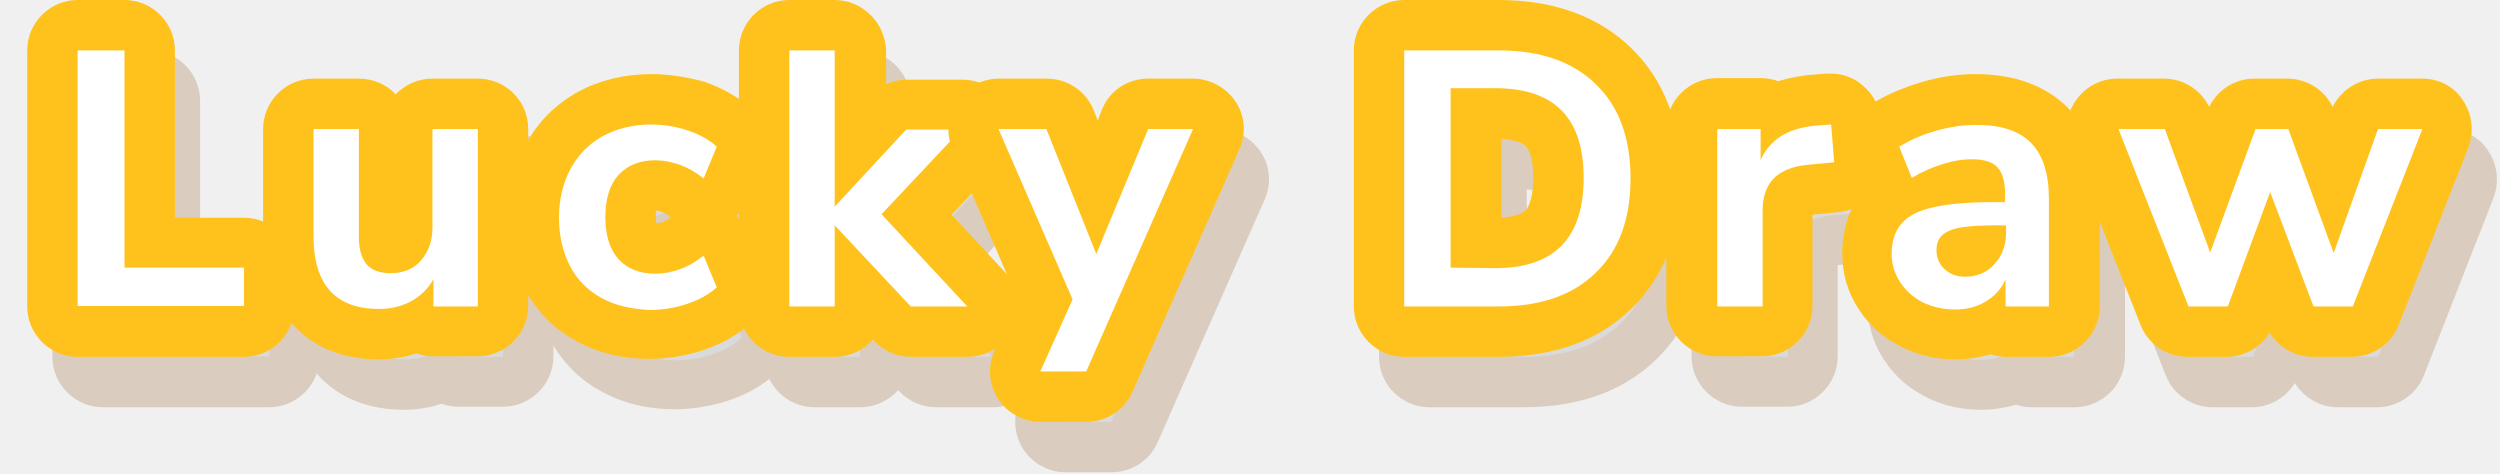
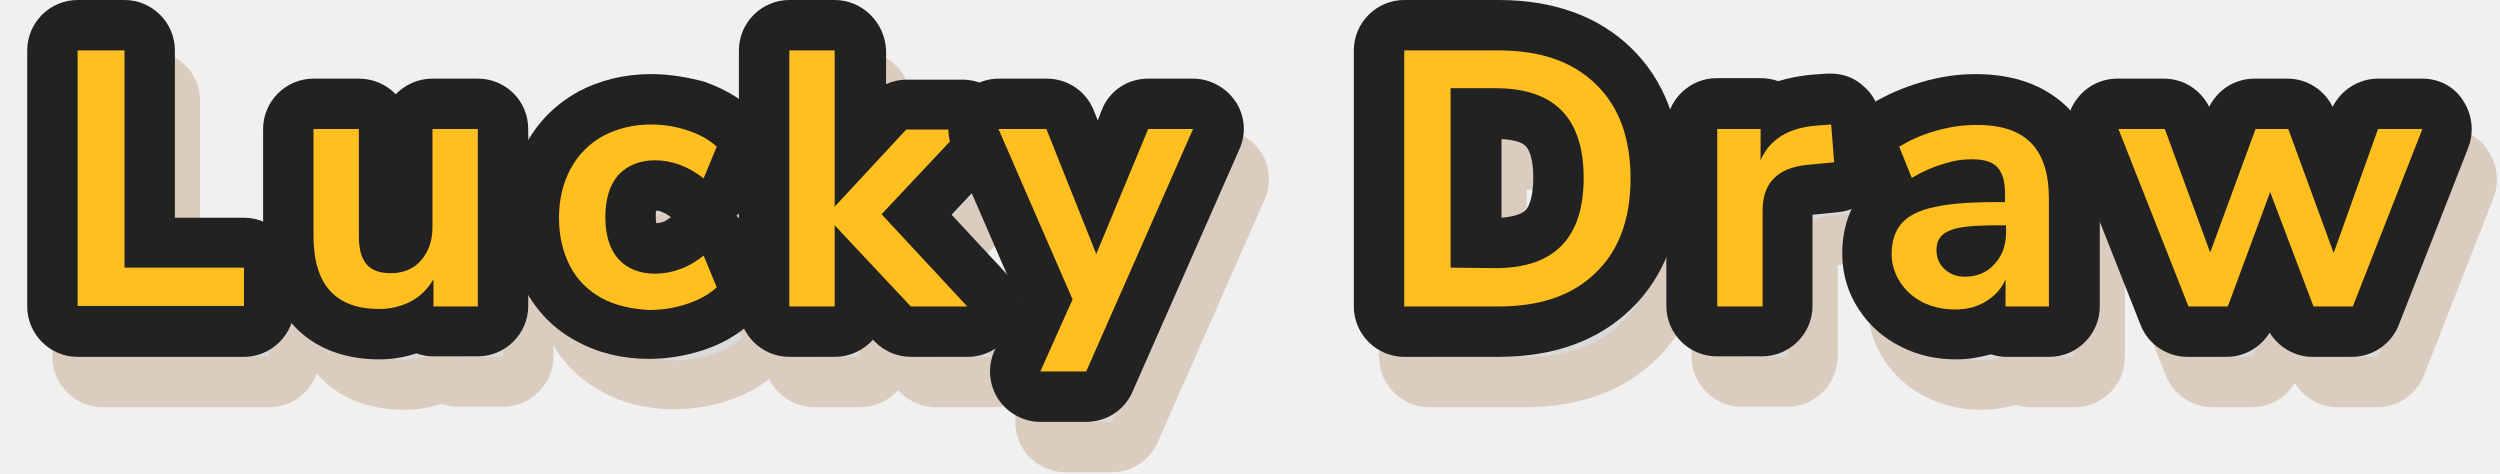
<svg xmlns="http://www.w3.org/2000/svg" version="1.1" id="Layer_1" x="0px" y="0px" viewBox="0 0 496 94" style="enable-background:new 0 0 496 94;" xml:space="preserve">
  <style type="text/css">
	.st0{opacity:0.2;}
	.st1{fill:#804200;}
	.st2{fill:#808080;}
- 	.st3{fill:#FFC21C;}
- 	.st4{fill:#FFFFFF;}
+ 	.st3{fill:#222222;}
+ 	.st4{fill:#ffbf1f;}
</style>
  <g id="title_4_">
    <g class="st0">
      <path class="st1" d="M29.7,10h-9.3c-5.5,0-10,4.5-10,10v50.8c0,5.5,4.5,10,10,10h33c5.5,0,10-4.5,10-10v-7.6c0-5.5-4.5-10-10-10    H39.7V20C39.7,14.5,35.2,10,29.7,10L29.7,10z" />
      <path class="st2" d="M20.4,70.8V20h9.3v43.1h23.7v7.6h-33V70.8z" />
      <path class="st1" d="M99.8,25.6h-9c-2.9,0-5.4,1.2-7.3,3.1c-1.8-1.9-4.4-3.1-7.3-3.1h-9c-5.5,0-10,4.5-10,10v21.2    c0,15.1,8.8,24.5,23,24.5c2.6,0,5.1-0.4,7.4-1.2c1.1,0.4,2.2,0.6,3.4,0.6h8.8c5.5,0,10-4.5,10-10V35.6    C109.8,30,105.3,25.6,99.8,25.6L99.8,25.6z" />
      <path class="st2" d="M99.8,35.6v35.2H91v-5.4c-1.1,1.9-2.6,3.4-4.5,4.4s-4,1.5-6.3,1.5c-8.6,0-13-4.8-13-14.5V35.6h9v21.3    c0,2.5,0.5,4.3,1.5,5.5s2.6,1.8,4.8,1.8c2.5,0,4.5-0.8,6-2.5s2.3-3.9,2.3-6.6V35.6H99.8z" />
      <path class="st1" d="M134.2,24.7c-5.3,0-10.2,1.2-14.5,3.5c-4.5,2.5-8,6-10.4,10.5c-2.3,4.3-3.5,9.1-3.5,14.4s1.1,10.1,3.3,14.2    c2.4,4.5,5.8,8,10.3,10.4c4.2,2.3,9,3.5,14.4,3.5c3.6,0,7.2-0.6,10.6-1.7c3.7-1.2,6.9-3,9.5-5.4c3.1-2.8,4.1-7.3,2.5-11.2    l-2.6-6.3c-0.6-1.5-1.6-2.8-2.7-3.8c1.2-1,2.1-2.3,2.8-3.8l2.6-6.3c1.6-3.8,0.6-8.3-2.4-11.1c-2.5-2.3-5.7-4.1-9.4-5.4    C141.3,25.3,137.8,24.7,134.2,24.7L134.2,24.7z M135.2,54.3c0-0.3-0.1-0.7-0.1-1.2c0-0.6,0-1,0.1-1.3c0.4,0,0.8,0.1,1.2,0.3    c0.6,0.2,1.1,0.5,1.7,1c-0.6,0.4-1.1,0.8-1.7,1C136,54.2,135.6,54.2,135.2,54.3L135.2,54.3z" />
      <path class="st2" d="M124.3,69.1c-2.7-1.5-4.8-3.6-6.2-6.3c-1.4-2.7-2.2-5.9-2.2-9.6c0-3.6,0.8-6.9,2.3-9.7s3.7-5,6.4-6.5    c2.8-1.5,6-2.3,9.6-2.3c2.5,0,4.9,0.4,7.3,1.2c2.4,0.8,4.3,1.9,5.7,3.2l-2.6,6.3c-1.5-1.2-3.1-2.1-4.7-2.7    c-1.7-0.6-3.3-0.9-4.9-0.9c-3.1,0-5.5,1-7.3,2.9c-1.7,1.9-2.6,4.7-2.6,8.4c0,3.6,0.9,6.4,2.6,8.3c1.7,1.9,4.2,2.9,7.3,2.9    c1.6,0,3.3-0.3,4.9-0.9c1.7-0.6,3.2-1.5,4.7-2.7l2.6,6.3c-1.5,1.4-3.5,2.5-5.9,3.3s-4.9,1.2-7.5,1.2    C130.2,71.3,127,70.6,124.3,69.1z" />
      <path class="st1" d="M170.6,10h-9c-5.5,0-10,4.5-10,10v50.8c0,5.5,4.5,10,10,10h9c3,0,5.7-1.3,7.6-3.4l0.3,0.3    c1.9,2,4.5,3.1,7.3,3.1H197c4,0,7.6-2.4,9.2-6c1.6-3.6,0.9-7.9-1.8-10.8l-10.6-11.4l9.4-10c2.7-2.9,3.5-7.2,1.9-10.8    c-1.6-3.7-5.2-6-9.2-6H185c-1.5,0-2.9,0.3-4.2,0.9V20C180.6,14.5,176.1,10,170.6,10L170.6,10z" />
      <path class="st2" d="M196.9,70.8h-11.2l-15.1-16.1v16.1h-9V20h9v31l14.2-15.3h10.9l-15.8,16.8L196.9,70.8z" />
      <path class="st1" d="M241.7,25.6h-8.9c-4.1,0-7.7,2.4-9.2,6.2l-0.8,2.1l-0.8-2c-1.5-3.8-5.2-6.3-9.3-6.3h-9.5    c-3.4,0-6.5,1.7-8.4,4.5c-1.8,2.8-2.2,6.4-0.8,9.5l12.9,29.7l-4.6,10.3c-1.4,3.1-1.1,6.7,0.7,9.5s5,4.6,8.4,4.6h9.1    c4,0,7.6-2.3,9.2-6l21.2-48.1c1.4-3.1,1.1-6.7-0.8-9.5C248.2,27.3,245,25.6,241.7,25.6L241.7,25.6z M241.7,45.6L241.7,45.6    L241.7,45.6L241.7,45.6z" />
      <path class="st2" d="M232.8,35.6h8.9l-21.2,48.1h-9.1l6.4-14.3l-14.7-33.8h9.5l9.9,24.8L232.8,35.6z" />
      <path class="st1" d="M302.3,10h-18.7c-5.5,0-10,4.5-10,10v50.8c0,5.5,4.5,10,10,10h18.7c11,0,19.8-3.2,26.3-9.5    c6.6-6.4,9.9-15.1,9.9-25.9s-3.3-19.5-9.9-25.9C322.1,13.2,313.2,10,302.3,10L302.3,10z M302.9,53.2V37.6c2.3,0.1,4.1,0.6,4.8,1.4    c1,1,1.5,3.3,1.5,6.3c0,3.1-0.6,5.4-1.5,6.4C306.9,52.5,305.2,53,302.9,53.2L302.9,53.2z" />
      <path class="st2" d="M283.6,20h18.7c8.3,0,14.7,2.2,19.3,6.7c4.6,4.4,6.9,10.7,6.9,18.7s-2.3,14.3-6.9,18.7    c-4.6,4.5-11,6.7-19.3,6.7h-18.7V20z M301.7,63.2c11.7,0,17.5-6,17.5-17.9s-5.8-17.8-17.5-17.8h-8.9v35.6L301.7,63.2L301.7,63.2z" />
      <path class="st1" d="M368.3,24.6c-0.3,0-0.5,0-0.8,0l-2.7,0.2c-2.7,0.2-5,0.7-7,1.3c-1.1-0.4-2.3-0.6-3.6-0.6h-8.6    c-5.5,0-10,4.5-10,10v35.2c0,5.5,4.5,10,10,10h9c5.5,0,10-4.5,10-10V52.6l5.1-0.5c5.4-0.5,9.4-5.3,9-10.7l-0.6-7.6    c-0.2-2.6-1.4-5.1-3.5-6.8C373,25.5,370.7,24.6,368.3,24.6L368.3,24.6z M363.5,52.9L363.5,52.9L363.5,52.9L363.5,52.9z" />
      <path class="st2" d="M368.9,42.2l-5.3,0.5c-6,0.6-8.9,3.6-8.9,9.1v19h-9V35.6h8.6v6.2c1.8-4.2,5.6-6.5,11.3-6.9l2.7-0.2    L368.9,42.2z" />
      <path class="st1" d="M394.8,64.9c2.4,0,4.4-0.8,5.9-2.4c1.5-1.6,2.3-3.7,2.3-6.2v-1.5h-1.3c-3.2,0-5.7,0.1-7.5,0.4    c-1.8,0.3-3,0.8-3.8,1.5s-1.2,1.7-1.2,3c0,1.5,0.5,2.8,1.6,3.8S393.2,64.9,394.8,64.9 M396.9,24.7c-3.4,0-7,0.5-10.7,1.6    c-3.7,1.1-6.9,2.5-9.7,4.2c-4.1,2.6-5.7,7.7-3.9,12.2l2.1,5.1c-2,2.4-4.2,6.4-4.2,12.5c0,4,1.1,7.8,3.3,11.1    c2.1,3.2,4.9,5.7,8.4,7.4c3.3,1.7,7,2.5,10.9,2.5c2.4,0,4.7-0.4,6.9-1c1,0.3,2,0.5,3,0.5h8.6c5.5,0,10-4.5,10-10V49.4    c0-7.7-2.2-13.8-6.5-18.2C410.6,26.9,404.6,24.7,396.9,24.7L396.9,24.7z" />
      <path class="st2" d="M407.9,38.3c2.4,2.4,3.6,6.1,3.6,11.1v21.4h-8.6v-5.4c-0.8,1.9-2.1,3.3-3.9,4.4c-1.8,1.1-3.8,1.6-6.1,1.6    c-2.4,0-4.5-0.5-6.4-1.4c-1.9-1-3.4-2.3-4.5-4s-1.7-3.6-1.7-5.6c0-2.6,0.7-4.6,2-6.1s3.5-2.6,6.4-3.2c3-0.7,7.1-1,12.3-1h1.8v-1.7    c0-2.4-0.5-4.1-1.5-5.2s-2.7-1.6-5.1-1.6c-1.9,0-3.8,0.3-5.9,1c-2,0.6-4,1.5-6,2.7l-2.5-6.2c2-1.2,4.3-2.3,7.1-3.1    c2.8-0.8,5.4-1.2,7.9-1.2C401.8,34.7,405.5,35.9,407.9,38.3z M400.7,62.4c1.5-1.6,2.3-3.7,2.3-6.2v-1.5h-1.3    c-3.2,0-5.7,0.1-7.5,0.4c-1.8,0.3-3,0.8-3.8,1.5s-1.2,1.7-1.2,3c0,1.5,0.5,2.8,1.6,3.8s2.4,1.5,4,1.5    C397.2,64.9,399.2,64.1,400.7,62.4z" />
      <path class="st1" d="M485.6,25.6h-8.8c-3.8,0-7.3,2.2-9,5.6c-1.7-3.4-5.1-5.6-9-5.6h-6.5c-3.9,0-7.3,2.2-9,5.6    c-1.7-3.4-5.1-5.6-9-5.6h-9.2c-3.3,0-6.4,1.6-8.3,4.4c-1.9,2.7-2.2,6.2-1,9.3l13.9,35.2c1.5,3.8,5.2,6.3,9.3,6.3h7.8    c3.5,0,6.7-1.9,8.5-4.8c1.8,2.9,5,4.8,8.5,4.8h7.8c4.1,0,7.8-2.5,9.3-6.3l13.8-35.2c1.2-3.1,0.8-6.6-1-9.3    C492,27.2,488.9,25.6,485.6,25.6L485.6,25.6z M485.6,45.6L485.6,45.6L485.6,45.6L485.6,45.6z" />
      <path class="st2" d="M476.8,35.6h8.8l-13.8,35.2H464l-8.6-22.7L447,70.8h-7.8l-13.9-35.2h9.2l9,24.5l9-24.5h6.5l9,24.6L476.8,35.6    z" />
    </g>
    <g>
      <g>
        <g>
          <path class="st3" d="M24.7,0h-9.3c-5.5,0-10,4.5-10,10v50.8c0,5.5,4.5,10,10,10h33c5.5,0,10-4.5,10-10v-7.6c0-5.5-4.5-10-10-10      H34.7V10C34.7,4.5,30.2,0,24.7,0L24.7,0z" />
          <path class="st4" d="M15.4,60.8V10h9.3v43.1h23.7v7.6h-33V60.8z" />
        </g>
        <g>
          <path class="st3" d="M94.8,15.6h-9c-2.9,0-5.4,1.2-7.3,3.1c-1.8-1.9-4.4-3.1-7.3-3.1h-9c-5.5,0-10,4.5-10,10v21.2      c0,15.1,8.8,24.5,23,24.5c2.6,0,5.1-0.4,7.4-1.2c1.1,0.4,2.2,0.6,3.4,0.6h8.8c5.5,0,10-4.5,10-10V25.6      C104.8,20,100.3,15.6,94.8,15.6L94.8,15.6z" />
          <path class="st4" d="M94.8,25.6v35.2H86v-5.4c-1.1,1.9-2.6,3.4-4.5,4.4s-4,1.5-6.3,1.5c-8.6,0-13-4.8-13-14.5V25.6h9v21.3      c0,2.5,0.5,4.3,1.5,5.5s2.6,1.8,4.8,1.8c2.5,0,4.5-0.8,6-2.5s2.3-3.9,2.3-6.6V25.6H94.8z" />
        </g>
        <g>
          <path class="st3" d="M129.2,14.7c-5.3,0-10.2,1.2-14.5,3.5c-4.5,2.5-8,6-10.4,10.5c-2.3,4.3-3.5,9.1-3.5,14.4s1.1,10.1,3.3,14.2      c2.4,4.5,5.8,8,10.3,10.4c4.2,2.3,9,3.5,14.4,3.5c3.6,0,7.2-0.6,10.6-1.7c3.7-1.2,6.9-3,9.5-5.4c3.1-2.8,4.1-7.3,2.5-11.2      l-2.6-6.3c-0.6-1.5-1.6-2.8-2.7-3.8c1.2-1,2.1-2.3,2.8-3.8l2.6-6.3c1.6-3.8,0.6-8.3-2.4-11.1c-2.5-2.3-5.7-4.1-9.4-5.4      C136.3,15.3,132.8,14.7,129.2,14.7L129.2,14.7z M130.2,44.3c0-0.3-0.1-0.7-0.1-1.2c0-0.6,0-1,0.1-1.3c0.4,0,0.8,0.1,1.2,0.3      c0.6,0.2,1.1,0.5,1.7,1c-0.6,0.4-1.1,0.8-1.7,1C131,44.2,130.6,44.2,130.2,44.3L130.2,44.3z" />
          <path class="st4" d="M119.3,59.1c-2.7-1.5-4.8-3.6-6.2-6.3c-1.4-2.7-2.2-5.9-2.2-9.6c0-3.6,0.8-6.9,2.3-9.7s3.7-5,6.4-6.5      c2.8-1.5,6-2.3,9.6-2.3c2.5,0,4.9,0.4,7.3,1.2c2.4,0.8,4.3,1.9,5.7,3.2l-2.6,6.3c-1.5-1.2-3.1-2.1-4.7-2.7      c-1.7-0.6-3.3-0.9-4.9-0.9c-3.1,0-5.5,1-7.3,2.9c-1.7,1.9-2.6,4.7-2.6,8.4c0,3.6,0.9,6.4,2.6,8.3s4.2,2.9,7.3,2.9      c1.6,0,3.3-0.3,4.9-0.9c1.7-0.6,3.2-1.5,4.7-2.7l2.6,6.3c-1.5,1.4-3.5,2.5-5.9,3.3s-4.9,1.2-7.5,1.2      C125.2,61.3,122,60.6,119.3,59.1z" />
        </g>
        <g>
          <path class="st3" d="M165.6,0h-9c-5.5,0-10,4.5-10,10v50.8c0,5.5,4.5,10,10,10h9c3,0,5.7-1.3,7.6-3.4l0.3,0.3      c1.9,2,4.5,3.1,7.3,3.1H192c4,0,7.6-2.4,9.2-6c1.6-3.6,0.9-7.9-1.8-10.8l-10.6-11.4l9.4-10c2.7-2.9,3.5-7.2,1.9-10.8      c-1.6-3.7-5.2-6-9.2-6H180c-1.5,0-2.9,0.3-4.2,0.9V10C175.6,4.5,171.1,0,165.6,0L165.6,0z" />
          <path class="st4" d="M191.9,60.8h-11.2l-15.1-16.1v16.1h-9V10h9v31l14.2-15.3h10.9l-15.8,16.8L191.9,60.8z" />
        </g>
        <g>
          <path class="st3" d="M236.7,15.6h-8.9c-4.1,0-7.7,2.4-9.2,6.2l-0.8,2.1l-0.8-2c-1.5-3.8-5.2-6.3-9.3-6.3h-9.5      c-3.4,0-6.5,1.7-8.4,4.5c-1.8,2.8-2.2,6.4-0.8,9.5l12.9,29.7l-4.6,10.3c-1.4,3.1-1.1,6.7,0.7,9.5s5,4.6,8.4,4.6h9.1      c4,0,7.6-2.3,9.2-6l21.2-48.1c1.4-3.1,1.1-6.7-0.8-9.5C243.2,17.3,240,15.6,236.7,15.6L236.7,15.6z M236.7,35.6L236.7,35.6      L236.7,35.6L236.7,35.6z" />
          <path class="st4" d="M227.8,25.6h8.9l-21.2,48.1h-9.1l6.4-14.3l-14.7-33.8h9.5l9.9,24.8L227.8,25.6z" />
        </g>
        <g>
          <path class="st3" d="M297.3,0h-18.7c-5.5,0-10,4.5-10,10v50.8c0,5.5,4.5,10,10,10h18.7c11,0,19.8-3.2,26.3-9.5      c6.6-6.4,9.9-15.1,9.9-25.9s-3.3-19.5-9.9-25.9C317.1,3.2,308.2,0,297.3,0L297.3,0z M297.9,43.2V27.6c2.3,0.1,4.1,0.6,4.8,1.4      c1,1,1.5,3.3,1.5,6.3c0,3.1-0.6,5.4-1.5,6.4C301.9,42.5,300.2,43,297.9,43.2L297.9,43.2z" />
          <path class="st4" d="M278.6,10h18.7c8.3,0,14.7,2.2,19.3,6.7c4.6,4.4,6.9,10.7,6.9,18.7s-2.3,14.3-6.9,18.7      c-4.6,4.5-11,6.7-19.3,6.7h-18.7V10z M296.7,53.2c11.7,0,17.5-6,17.5-17.9s-5.8-17.8-17.5-17.8h-8.9v35.6L296.7,53.2L296.7,53.2      z" />
        </g>
        <g>
          <path class="st3" d="M363.3,14.6c-0.3,0-0.5,0-0.8,0l-2.7,0.2c-2.7,0.2-5,0.7-7,1.3c-1.1-0.4-2.3-0.6-3.6-0.6h-8.6      c-5.5,0-10,4.5-10,10v35.2c0,5.5,4.5,10,10,10h9c5.5,0,10-4.5,10-10V42.6l5.1-0.5c5.4-0.5,9.4-5.3,9-10.7l-0.6-7.6      c-0.2-2.6-1.4-5.1-3.5-6.8C368,15.5,365.7,14.6,363.3,14.6L363.3,14.6z M358.5,42.9L358.5,42.9L358.5,42.9L358.5,42.9z" />
          <path class="st4" d="M363.9,32.2l-5.3,0.5c-6,0.6-8.9,3.6-8.9,9.1v19h-9V25.6h8.6v6.2c1.8-4.2,5.6-6.5,11.3-6.9l2.7-0.2      L363.9,32.2z" />
        </g>
        <g>
          <path class="st3" d="M389.8,54.9c2.4,0,4.4-0.8,5.9-2.4s2.3-3.7,2.3-6.2v-1.5h-1.3c-3.2,0-5.7,0.1-7.5,0.4      c-1.8,0.3-3,0.8-3.8,1.5s-1.2,1.7-1.2,3c0,1.5,0.5,2.8,1.6,3.8S388.2,54.9,389.8,54.9 M391.9,14.7c-3.4,0-7,0.5-10.7,1.6      s-6.9,2.5-9.7,4.2c-4.1,2.6-5.7,7.7-3.9,12.2l2.1,5.1c-2,2.4-4.2,6.4-4.2,12.5c0,4,1.1,7.8,3.3,11.1c2.1,3.2,4.9,5.7,8.4,7.4      c3.3,1.7,7,2.5,10.9,2.5c2.4,0,4.7-0.4,6.9-1c1,0.3,2,0.5,3,0.5h8.6c5.5,0,10-4.5,10-10V39.4c0-7.7-2.2-13.8-6.5-18.2      C405.6,16.9,399.6,14.7,391.9,14.7L391.9,14.7z" />
          <path class="st4" d="M402.9,28.3c2.4,2.4,3.6,6.1,3.6,11.1v21.4h-8.6v-5.4c-0.8,1.9-2.1,3.3-3.9,4.4c-1.8,1.1-3.8,1.6-6.1,1.6      c-2.4,0-4.5-0.5-6.4-1.4c-1.9-1-3.4-2.3-4.5-4s-1.7-3.6-1.7-5.6c0-2.6,0.7-4.6,2-6.1s3.5-2.6,6.4-3.2c3-0.7,7.1-1,12.3-1h1.8      v-1.7c0-2.4-0.5-4.1-1.5-5.2s-2.7-1.6-5.1-1.6c-1.9,0-3.8,0.3-5.9,1c-2,0.6-4,1.5-6,2.7l-2.5-6.2c2-1.2,4.3-2.3,7.1-3.1      c2.8-0.8,5.4-1.2,7.9-1.2C396.8,24.7,400.5,25.9,402.9,28.3z M395.7,52.4c1.5-1.6,2.3-3.7,2.3-6.2v-1.5h-1.3      c-3.2,0-5.7,0.1-7.5,0.4c-1.8,0.3-3,0.8-3.8,1.5s-1.2,1.7-1.2,3c0,1.5,0.5,2.8,1.6,3.8s2.4,1.5,4,1.5      C392.2,54.9,394.2,54.1,395.7,52.4z" />
        </g>
        <g>
          <path class="st3" d="M480.6,15.6h-8.8c-3.8,0-7.3,2.2-9,5.6c-1.7-3.4-5.1-5.6-9-5.6h-6.5c-3.9,0-7.3,2.2-9,5.6      c-1.7-3.4-5.1-5.6-9-5.6h-9.2c-3.3,0-6.4,1.6-8.3,4.4c-1.9,2.7-2.2,6.2-1,9.3l13.9,35.2c1.5,3.8,5.2,6.3,9.3,6.3h7.8      c3.5,0,6.7-1.9,8.5-4.8c1.8,2.9,5,4.8,8.5,4.8h7.8c4.1,0,7.8-2.5,9.3-6.3l13.8-35.2c1.2-3.1,0.8-6.6-1-9.3      C487,17.2,483.9,15.6,480.6,15.6L480.6,15.6z M480.6,35.6L480.6,35.6L480.6,35.6L480.6,35.6z" />
          <path class="st4" d="M471.8,25.6h8.8l-13.8,35.2H459l-8.6-22.7L442,60.8h-7.8l-13.9-35.2h9.2l9,24.5l9-24.5h6.5l9,24.6      L471.8,25.6z" />
        </g>
      </g>
    </g>
  </g>
</svg>
